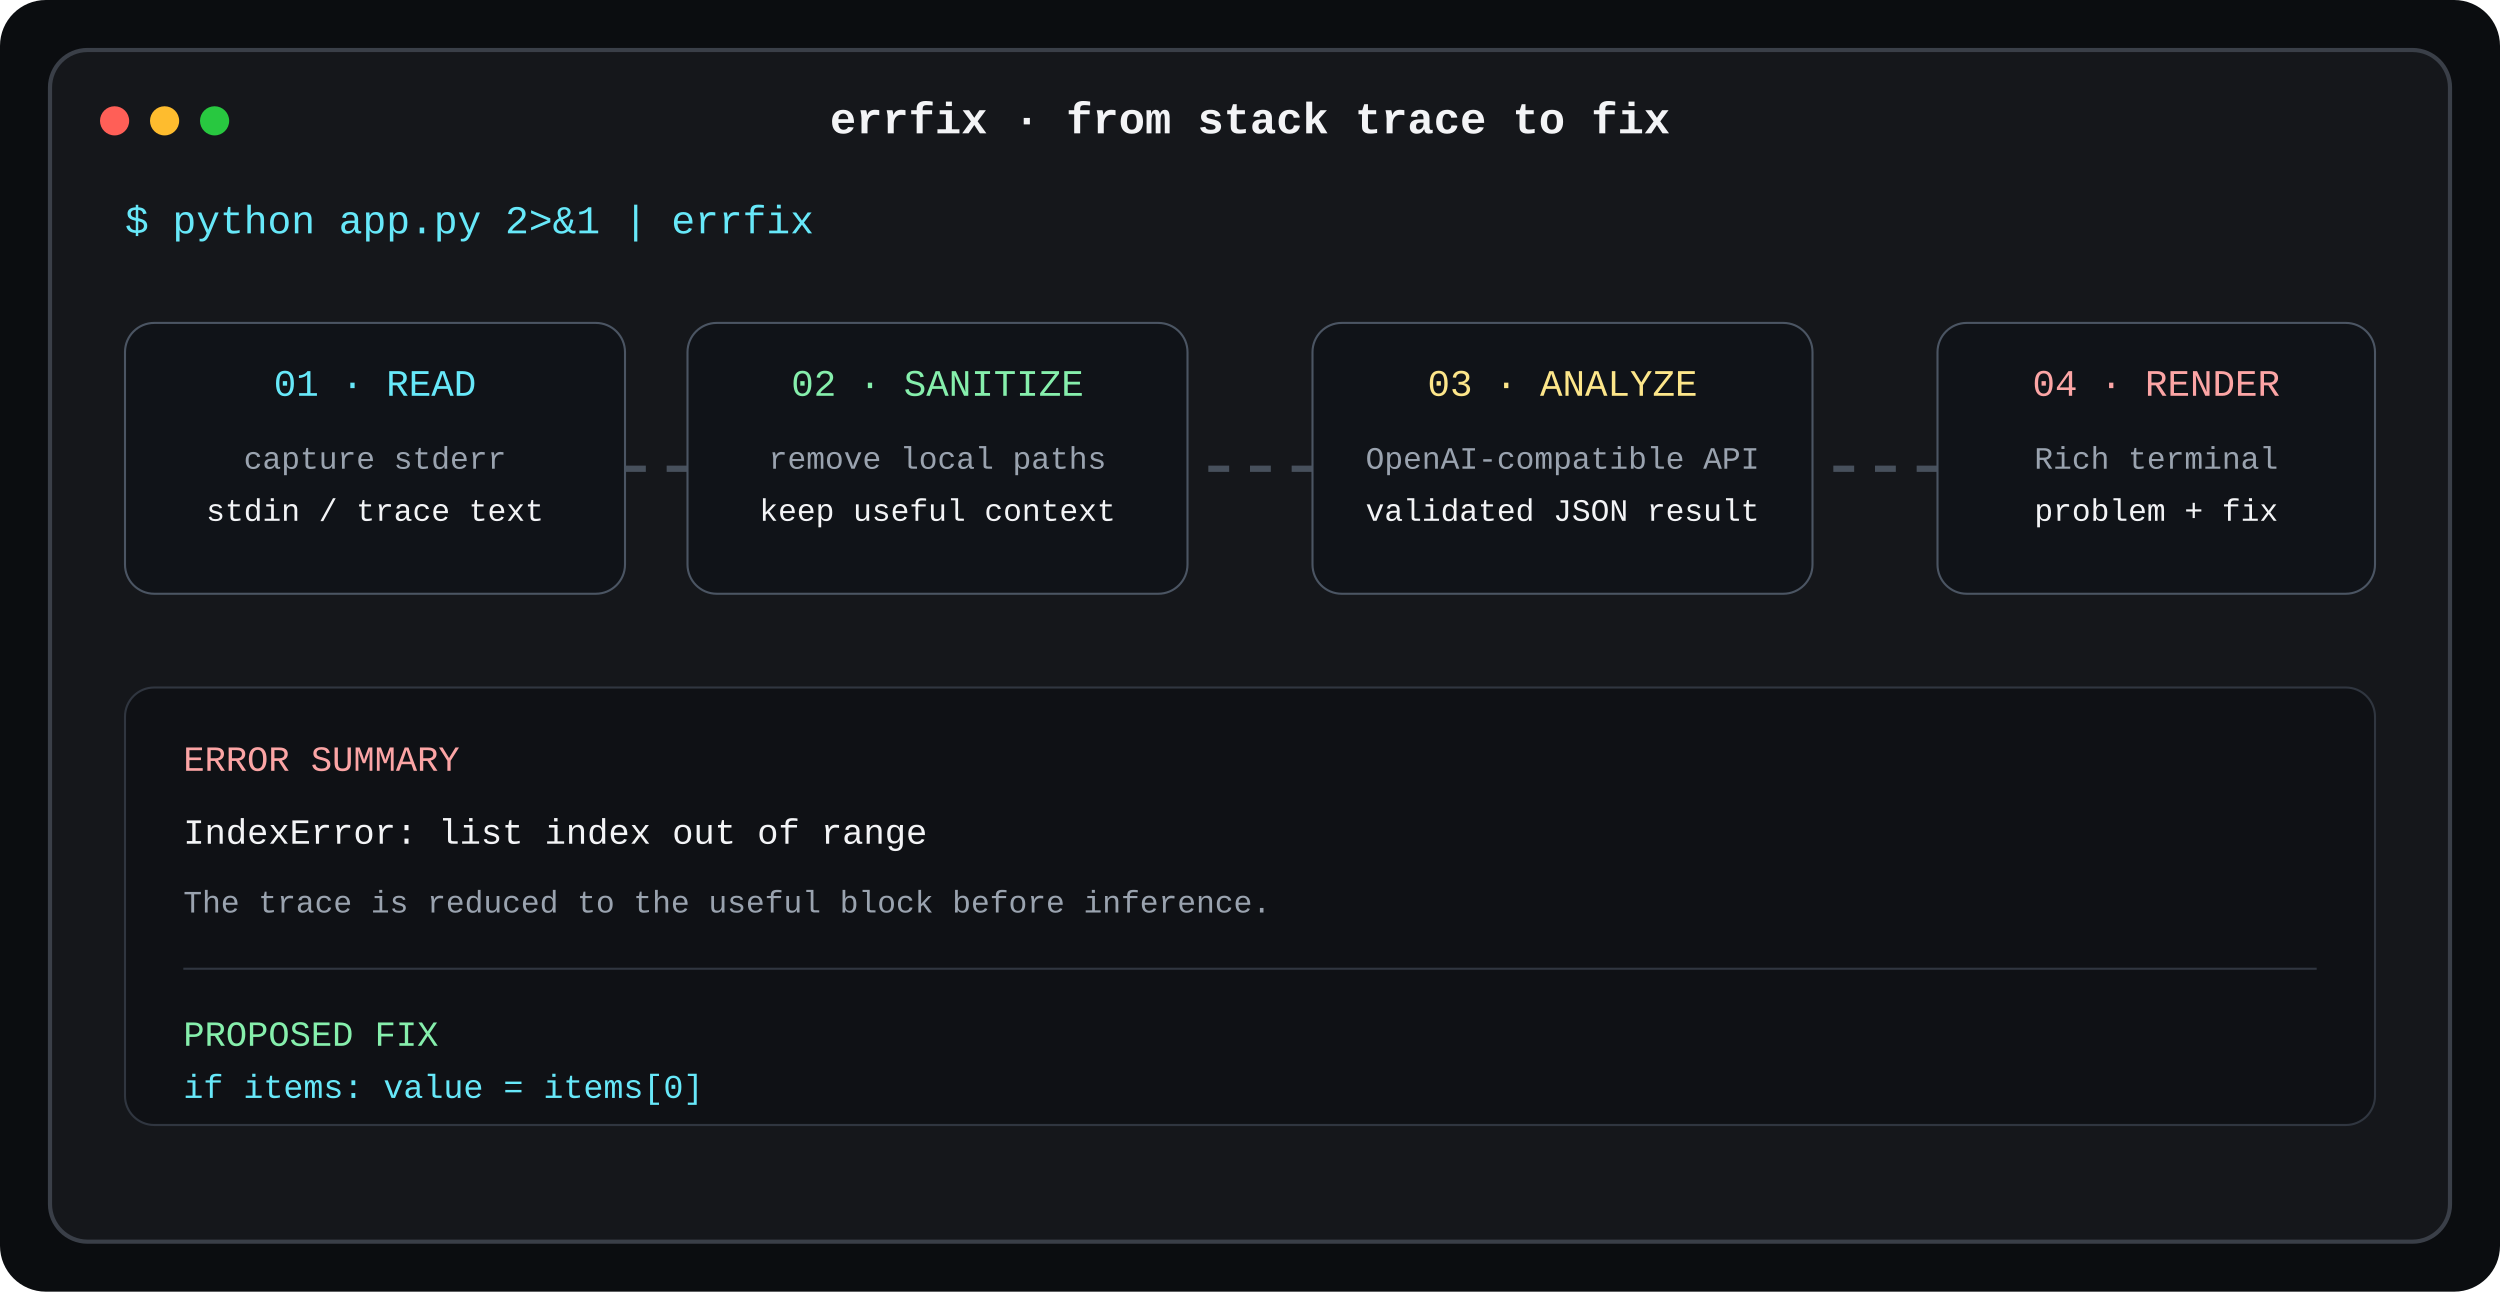
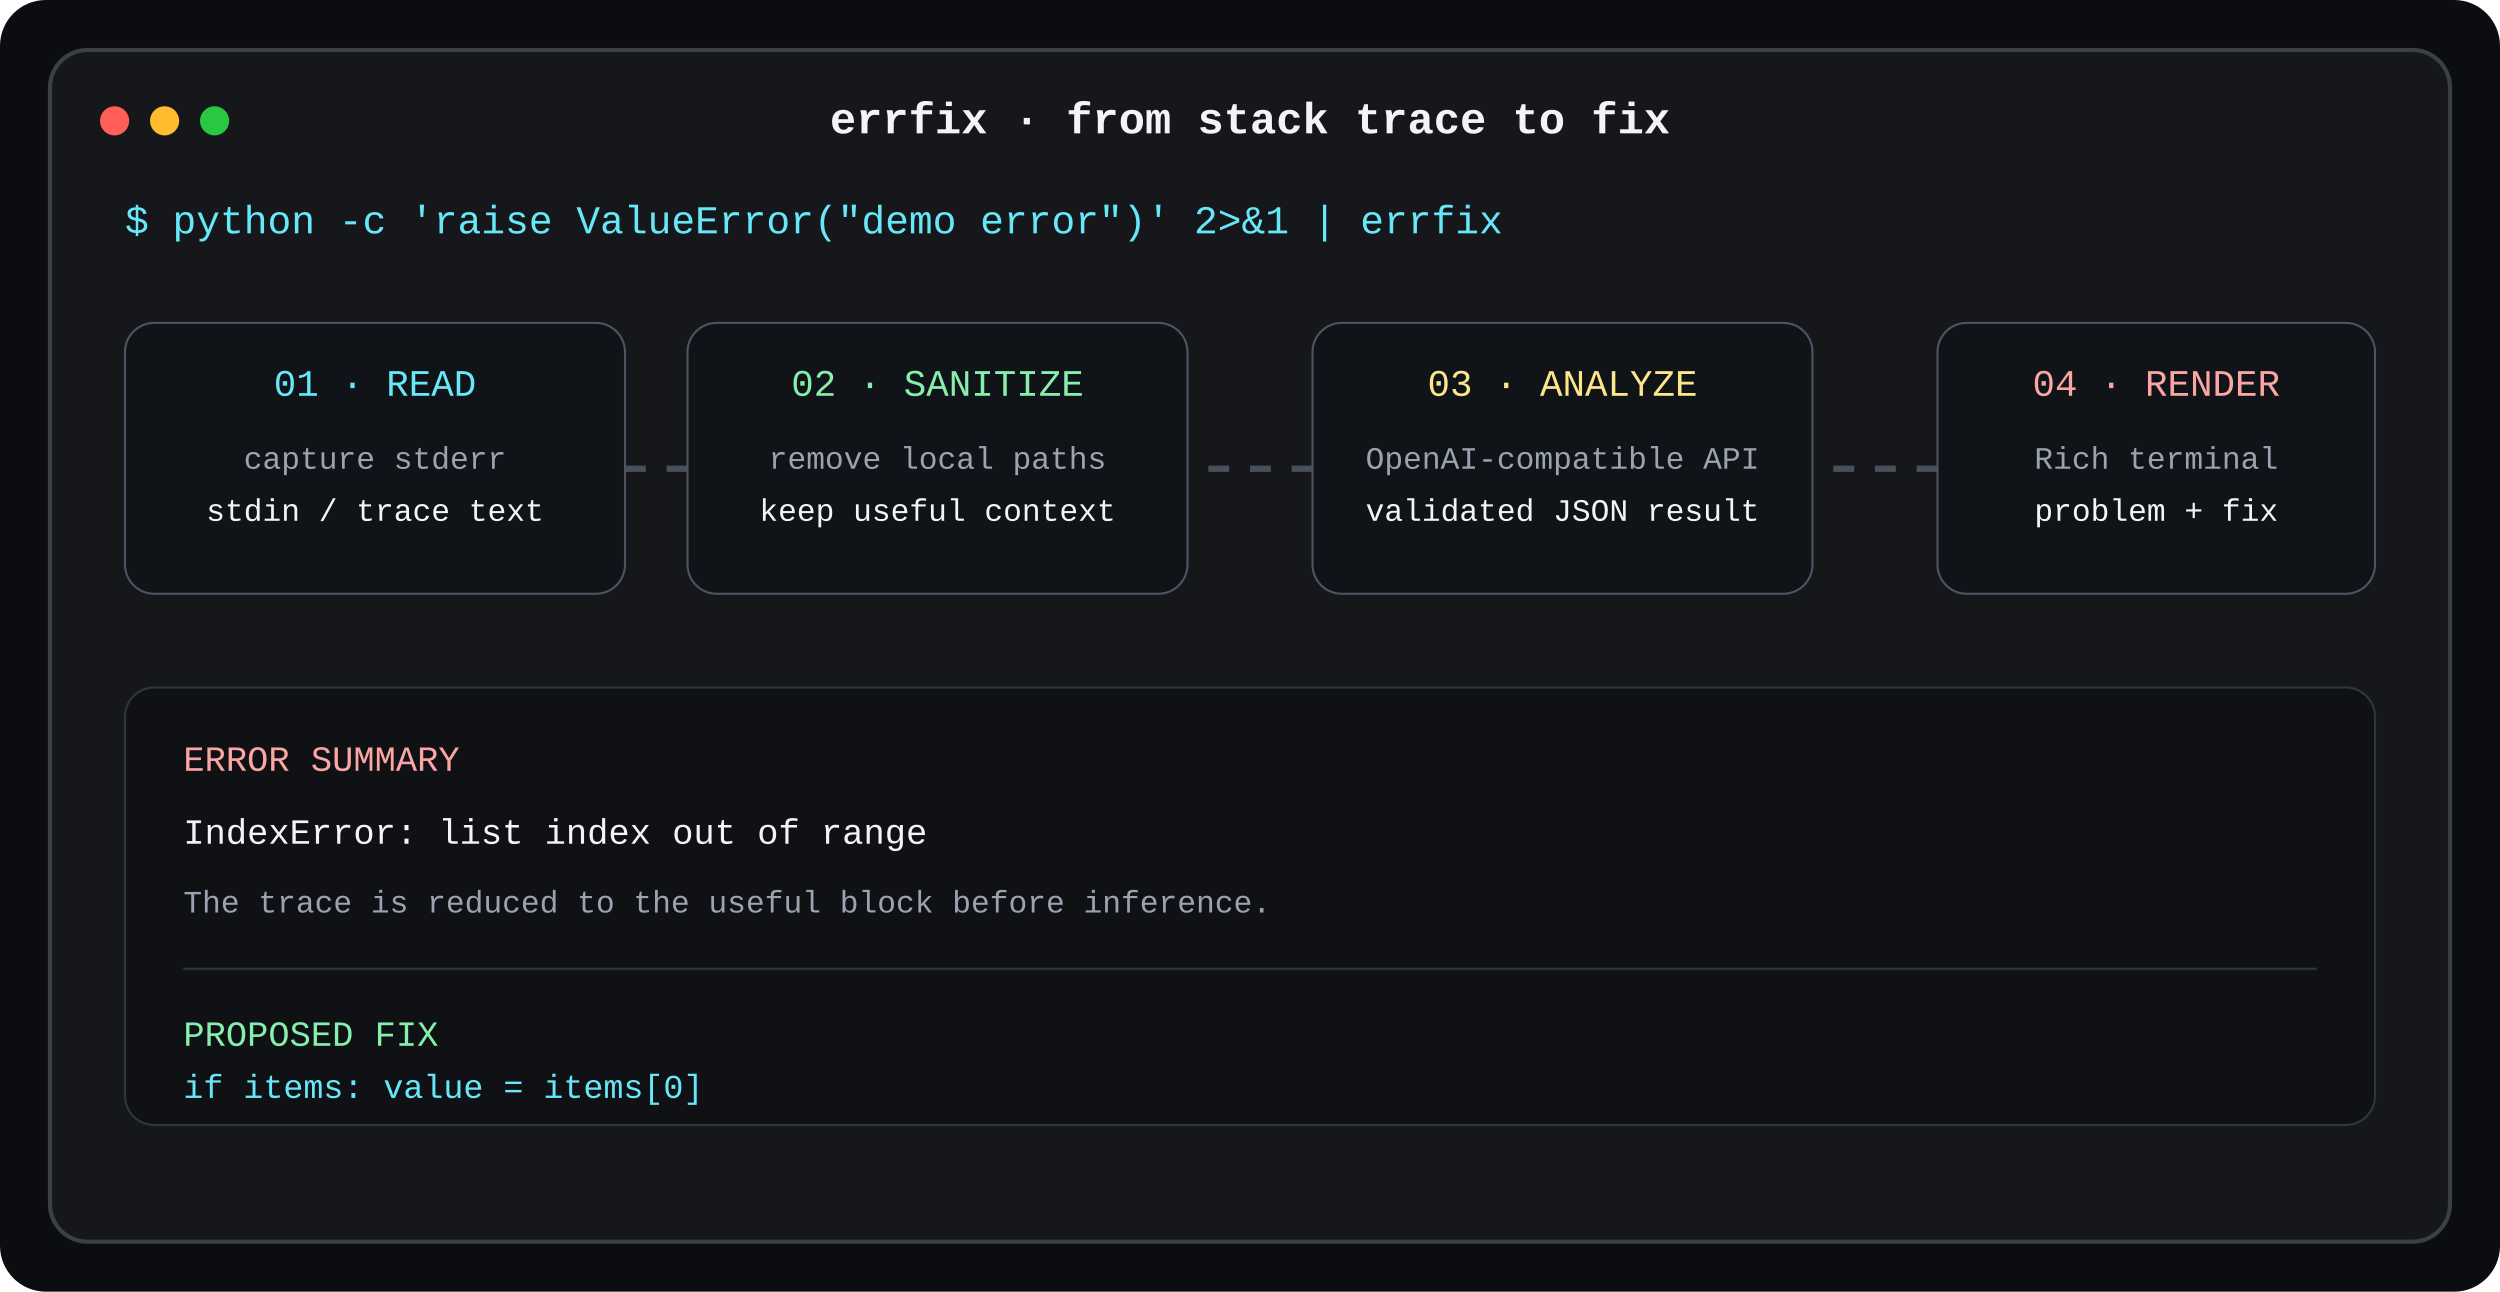
<svg xmlns="http://www.w3.org/2000/svg" viewBox="0 0 1200 620" role="img" aria-labelledby="title desc">
  <style>
    text{font-family:ui-monospace,SFMono-Regular,Menlo,Monaco,Consolas,"Liberation Mono",monospace}
    .panel{fill:#15171b;stroke:#3a3f48;stroke-width:2}
    .muted{fill:#9aa3af}.white{fill:#f3f4f6}.cyan{fill:#67e8f9}.green{fill:#86efac}.yellow{fill:#fde68a}.red{fill:#fca5a5}
    .pulse{animation:pulse 1.8s ease-in-out infinite}.step2{animation:pulse 1.8s ease-in-out .45s infinite}.step3{animation:pulse 1.8s ease-in-out .9s infinite}.step4{animation:pulse 1.8s ease-in-out 1.35s infinite}
    @keyframes pulse{0%,100%{opacity:.55;transform:translateY(0)}50%{opacity:1;transform:translateY(-3px)}}
    .dash{stroke-dasharray:10 10;animation:dash 2.5s linear infinite}@keyframes dash{to{stroke-dashoffset:-40}}
  </style>
  <rect width="1200" height="620" rx="22" fill="#0b0d10" />
  <rect x="24" y="24" width="1152" height="572" rx="18" class="panel" />
  <circle cx="55" cy="58" r="7" fill="#ff5f57" />
  <circle cx="79" cy="58" r="7" fill="#febc2e" />
  <circle cx="103" cy="58" r="7" fill="#28c840" />
  <text x="600" y="64" text-anchor="middle" font-size="21" font-weight="700" class="white">errfix · from stack trace to fix</text>
-   <text x="60" y="112" font-size="19" class="cyan">$ python app.py 2&gt;&amp;1 | errfix</text>
+   <text x="60" y="112" font-size="19" class="cyan">$ python -c 'raise ValueError("demo error")' 2&gt;&amp;1 | errfix</text>
  <line x1="120" y1="225" x2="1080" y2="225" stroke="#47505c" stroke-width="3" class="dash" />
  <g class="pulse">
    <rect x="60" y="155" width="240" height="130" rx="14" fill="#101318" stroke="#4b5563" />
    <text x="180" y="190" text-anchor="middle" font-size="18" class="cyan">01 · READ</text>
    <text x="180" y="225" text-anchor="middle" font-size="15" class="muted">capture stderr</text>
    <text x="180" y="250" text-anchor="middle" font-size="15" class="white">stdin / trace text</text>
  </g>
  <g class="step2">
    <rect x="330" y="155" width="240" height="130" rx="14" fill="#101318" stroke="#4b5563" />
    <text x="450" y="190" text-anchor="middle" font-size="18" class="green">02 · SANITIZE</text>
    <text x="450" y="225" text-anchor="middle" font-size="15" class="muted">remove local paths</text>
    <text x="450" y="250" text-anchor="middle" font-size="15" class="white">keep useful context</text>
  </g>
  <g class="step3">
    <rect x="630" y="155" width="240" height="130" rx="14" fill="#101318" stroke="#4b5563" />
    <text x="750" y="190" text-anchor="middle" font-size="18" class="yellow">03 · ANALYZE</text>
    <text x="750" y="225" text-anchor="middle" font-size="15" class="muted">OpenAI-compatible API</text>
    <text x="750" y="250" text-anchor="middle" font-size="15" class="white">validated JSON result</text>
  </g>
  <g class="step4">
    <rect x="930" y="155" width="210" height="130" rx="14" fill="#101318" stroke="#4b5563" />
    <text x="1035" y="190" text-anchor="middle" font-size="18" class="red">04 · RENDER</text>
    <text x="1035" y="225" text-anchor="middle" font-size="15" class="muted">Rich terminal</text>
    <text x="1035" y="250" text-anchor="middle" font-size="15" class="white">problem + fix</text>
  </g>
  <rect x="60" y="330" width="1080" height="210" rx="14" fill="#0f1115" stroke="#303640" />
  <text x="88" y="370" font-size="17" class="red">ERROR SUMMARY</text>
  <text x="88" y="405" font-size="17" class="white">IndexError: list index out of range</text>
  <text x="88" y="438" font-size="15" class="muted">The trace is reduced to the useful block before inference.</text>
  <line x1="88" y1="465" x2="1112" y2="465" stroke="#303640" />
  <text x="88" y="502" font-size="17" class="green">PROPOSED FIX</text>
  <text x="88" y="527" font-size="16" class="cyan">if items: value = items[0]</text>
</svg>
